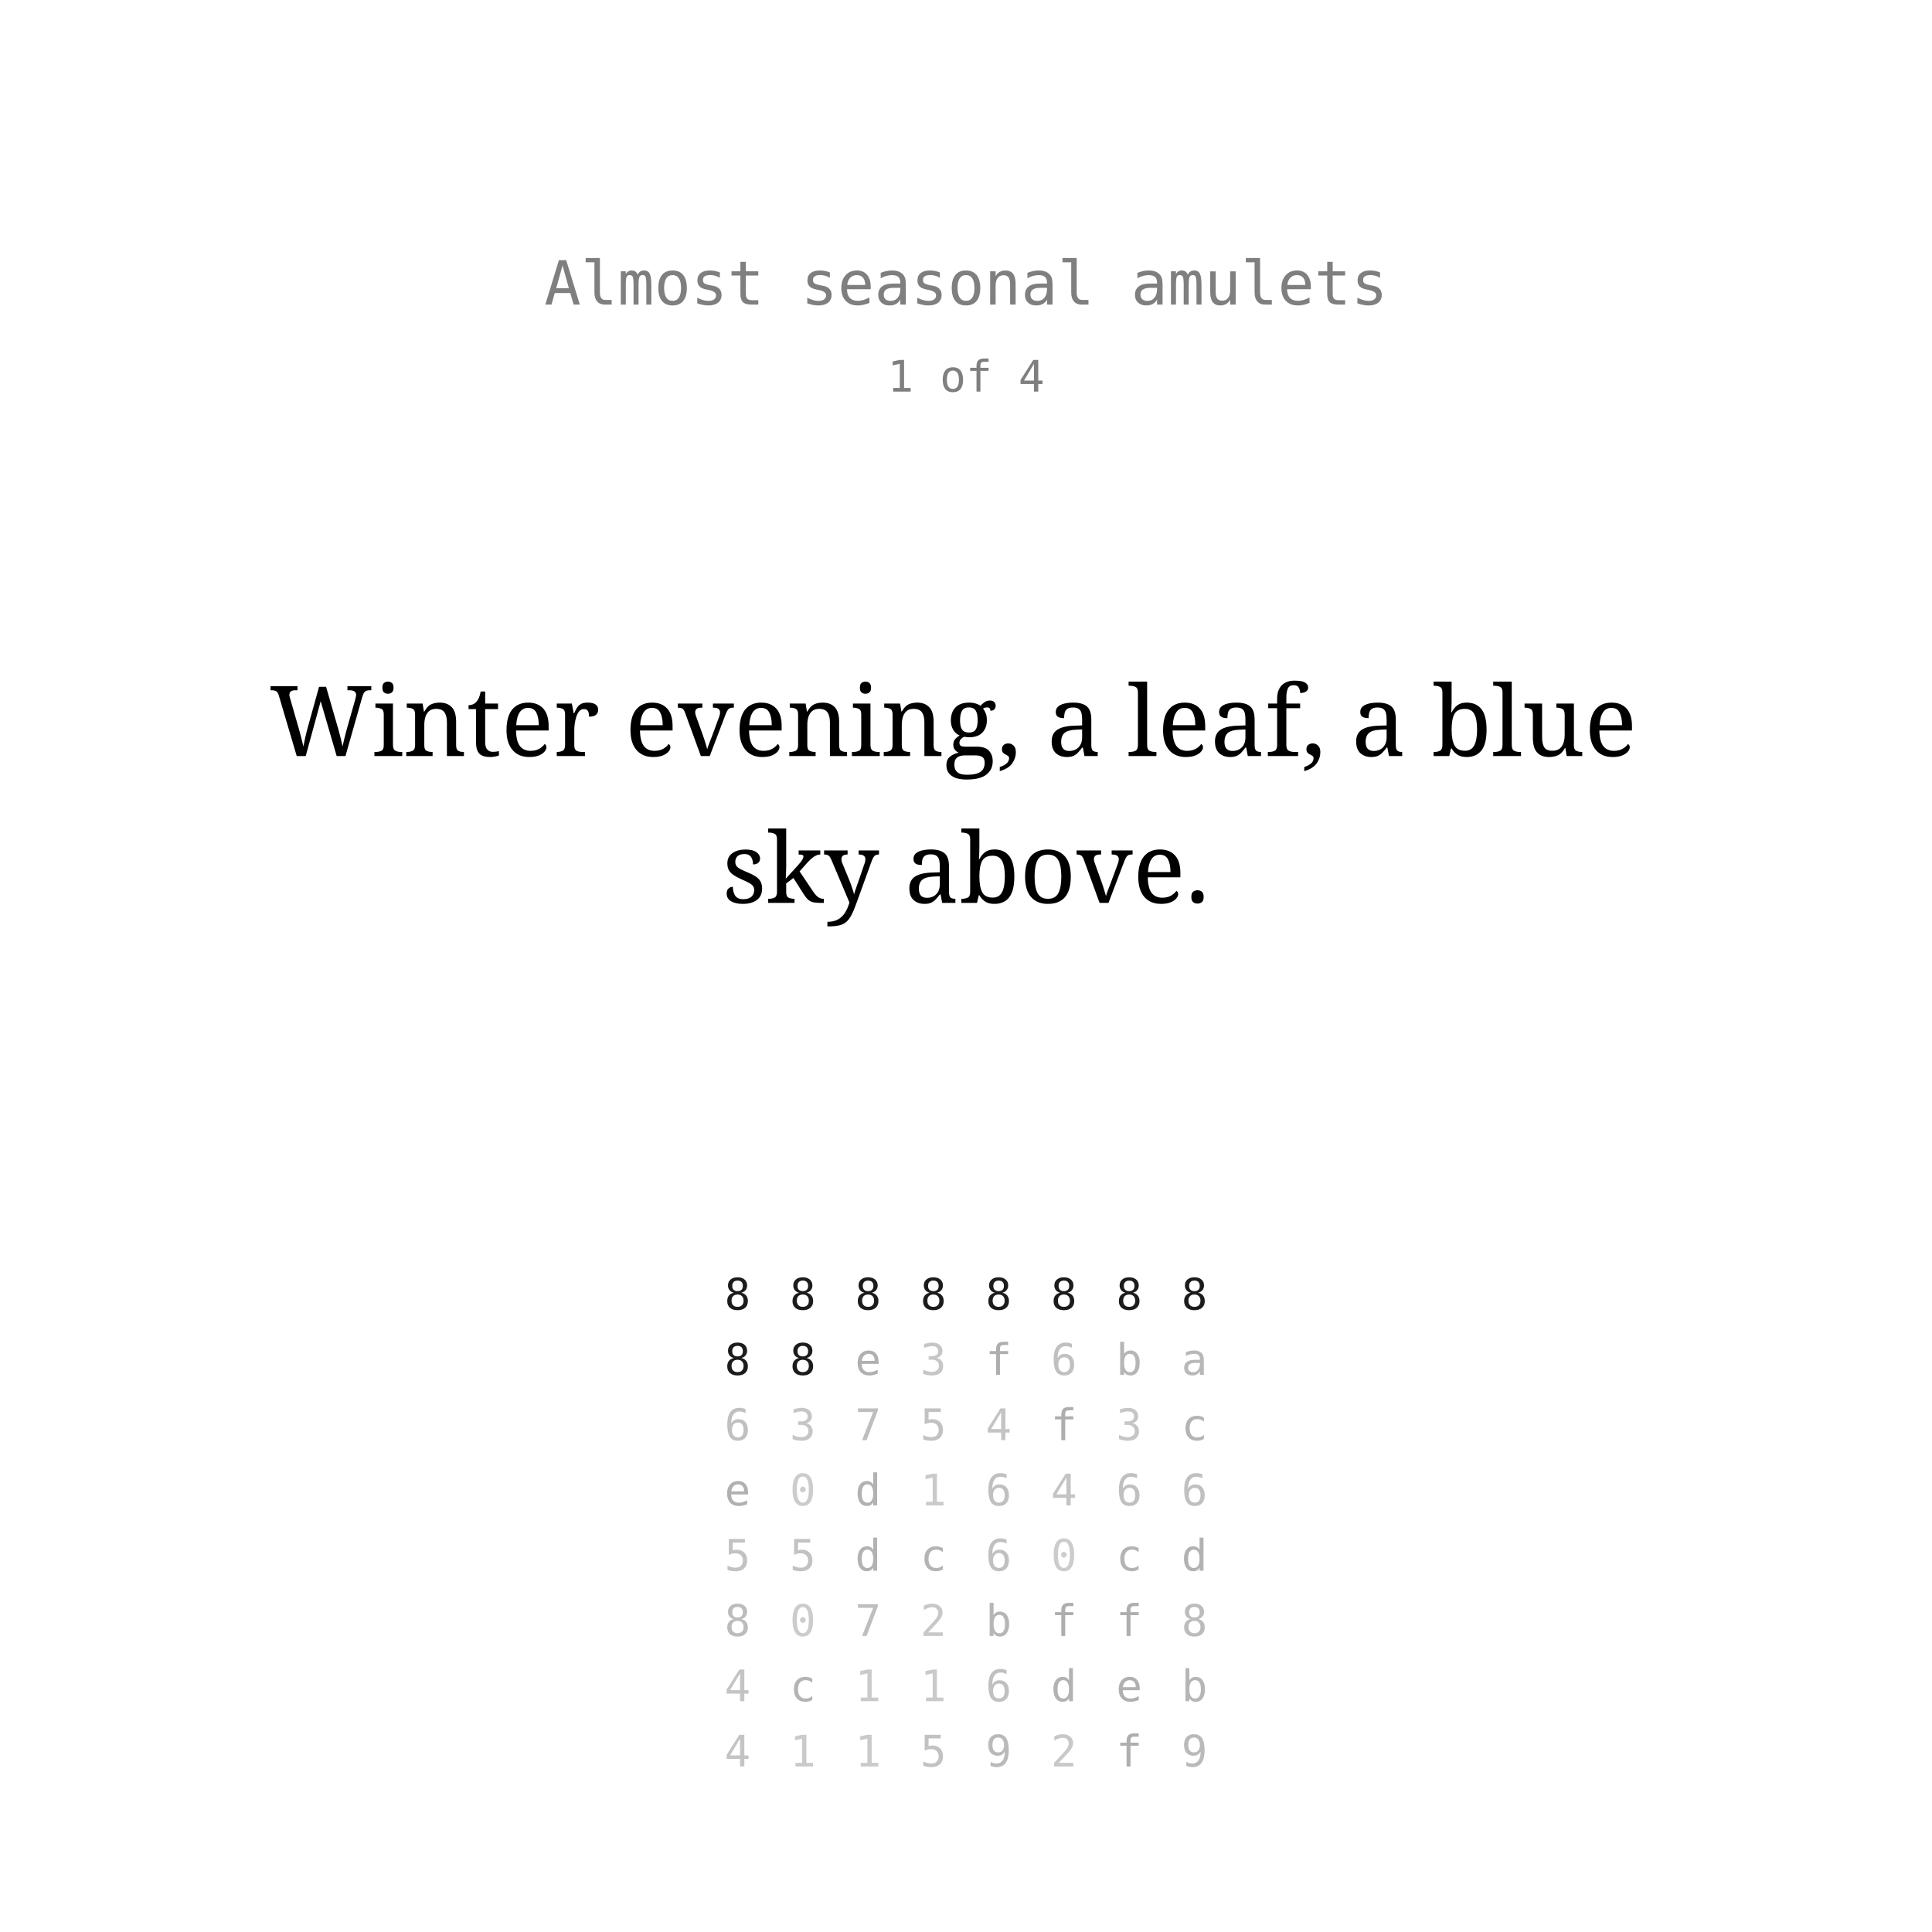
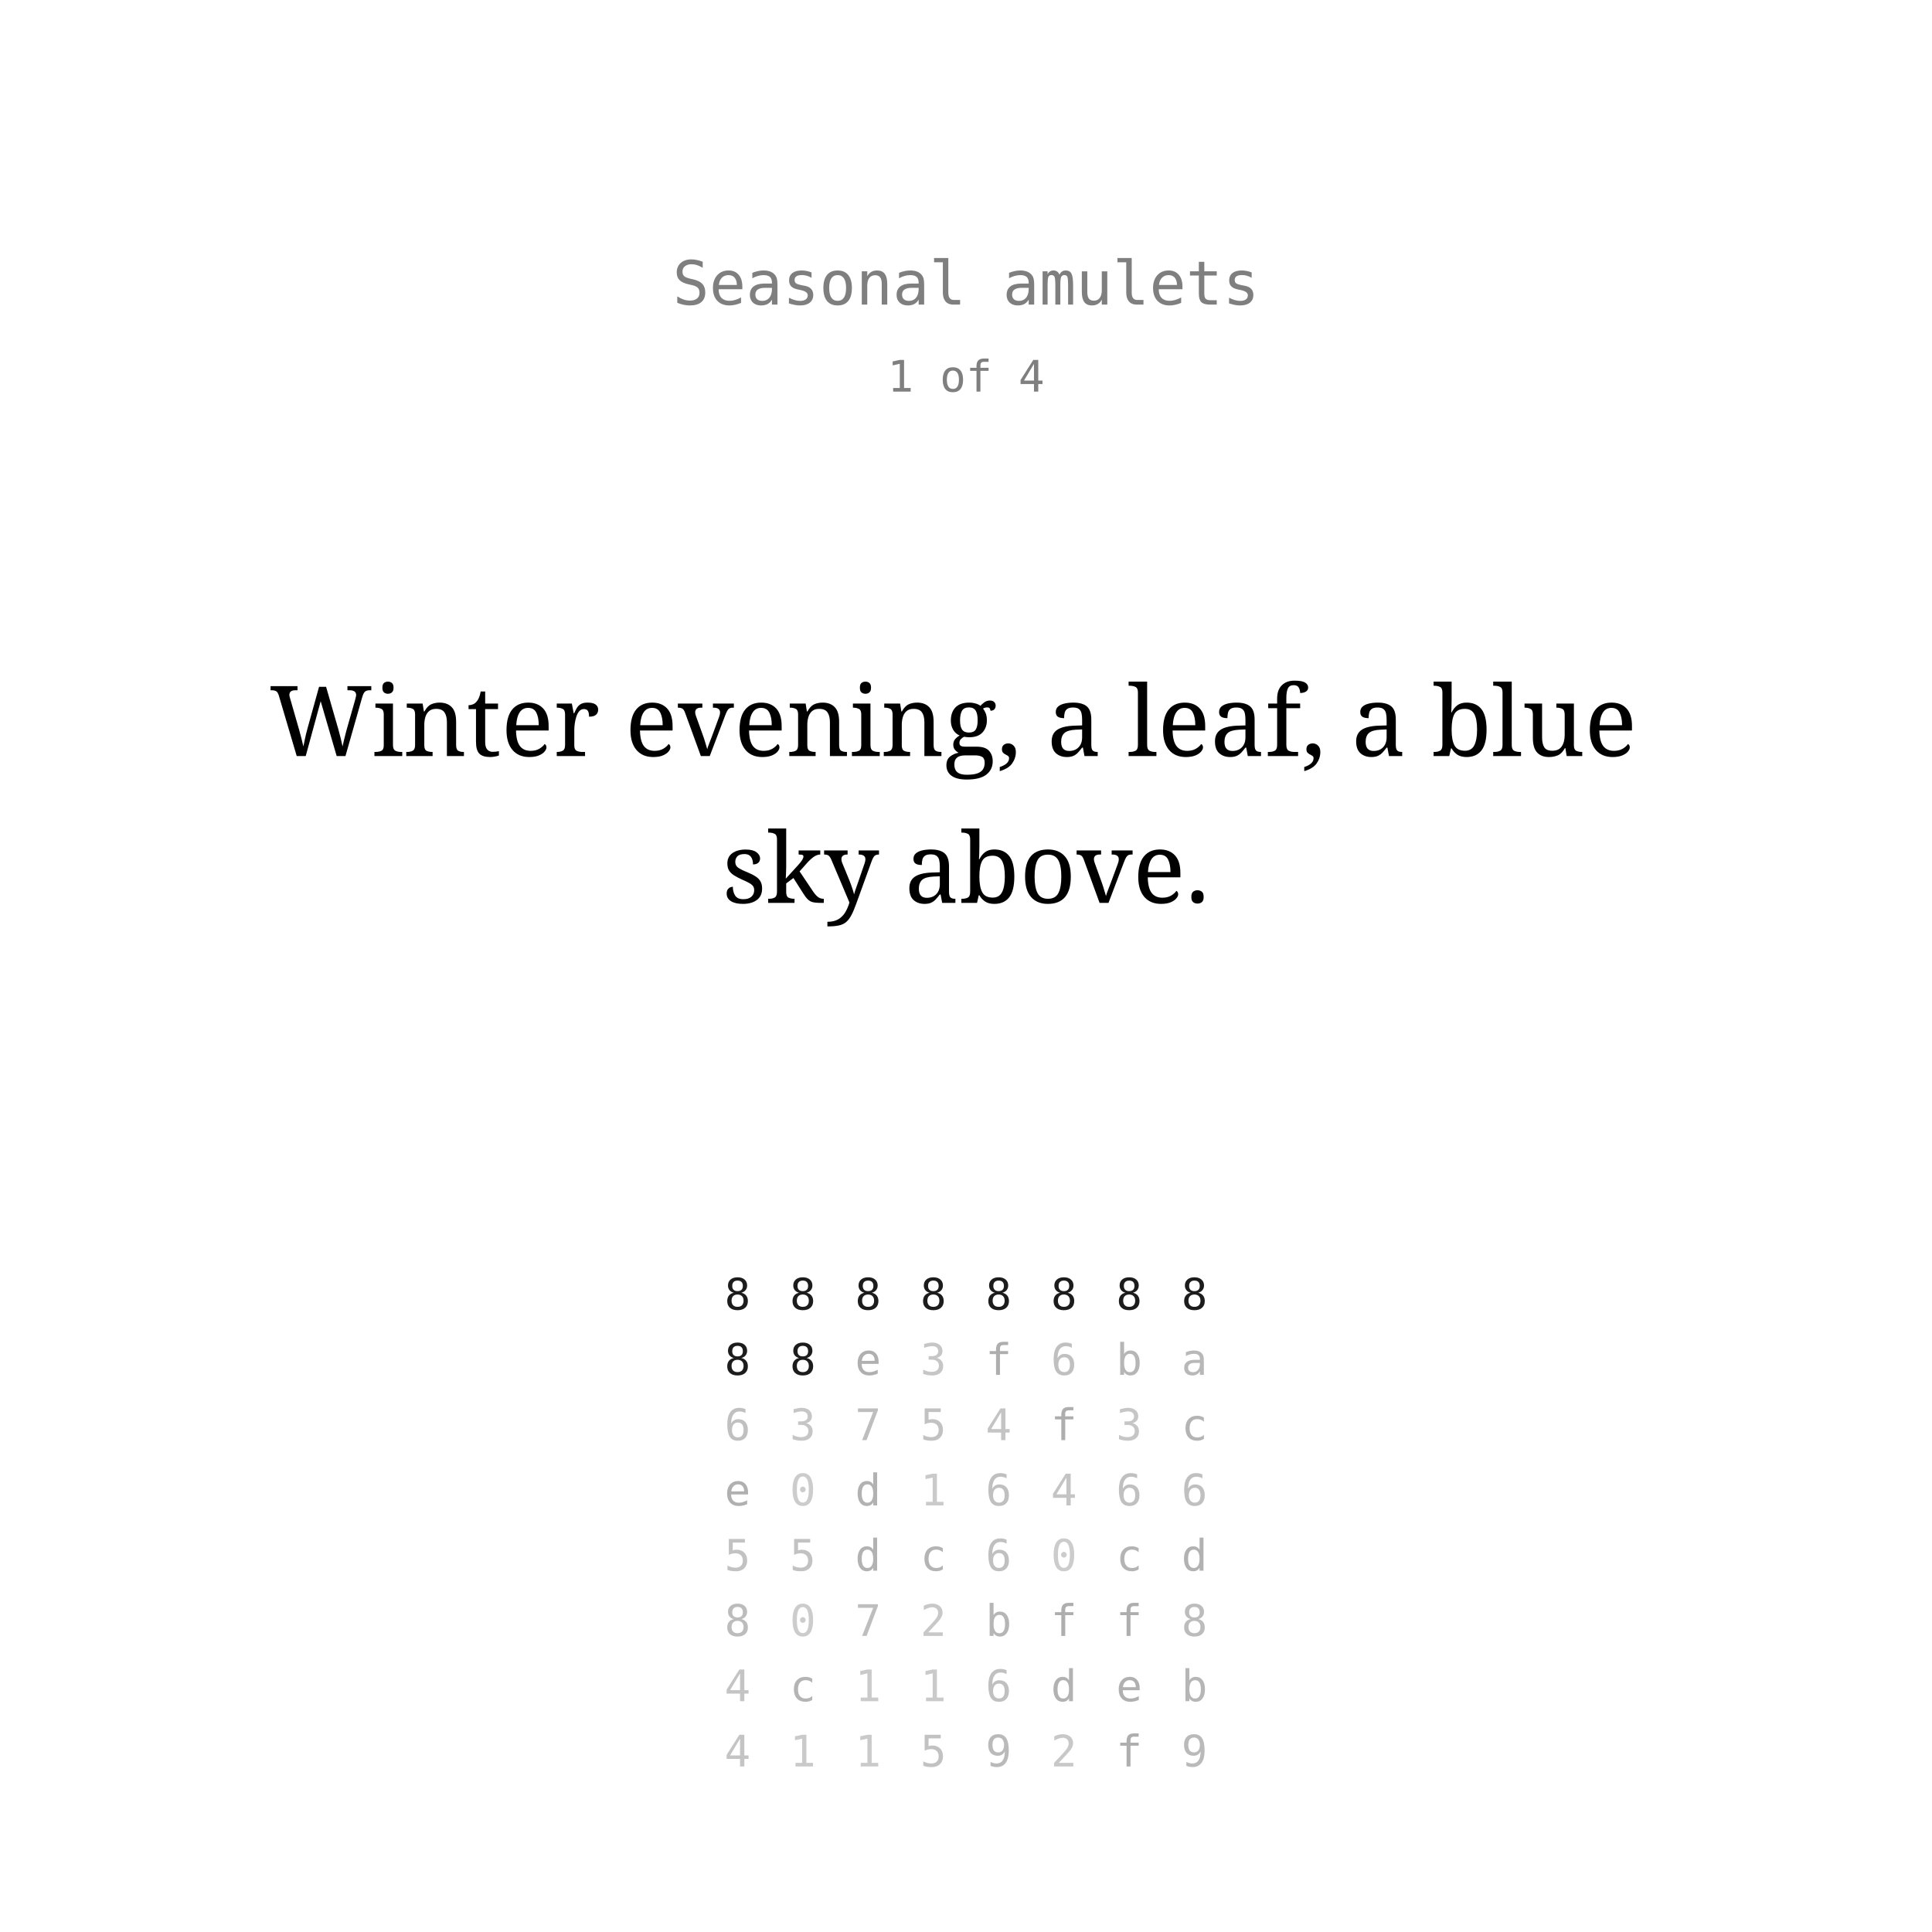
<svg xmlns="http://www.w3.org/2000/svg" viewBox="0 0 888 888" width="888" height="888" shape-rendering="crispEdges">
  <style>.h0{fill:#fff} .h1{fill:#000}</style>
  <rect class="h0" x="0" y="0" width="888" height="888" />
-   <text x="444" y="140" class="h1" font-family="monospace" font-size="28px" opacity=".5" text-anchor="middle">Almost seasonal amulets</text>
+   <text x="444" y="140" class="h1" font-family="monospace" font-size="28px" opacity=".5" text-anchor="middle">Seasonal amulets</text>
  <text x="444" y="180" class="h1" font-family="monospace" font-size="20px" opacity=".5" text-anchor="middle">1 of 4</text>
  <text class="h1" x="444" y="280" font-family="serif" font-size="45px" text-anchor="middle">
    <tspan x="444" dy="1.5em">Winter evening, a leaf, a blue </tspan>
    <tspan x="444" dy="1.5em">sky above.</tspan>
  </text>
  <text opacity="0.888" class="h1" x="339" y="595" font-family="monospace" dominant-baseline="central" text-anchor="middle" font-size="20px">8</text>
  <text opacity="0.888" class="h1" x="369" y="595" font-family="monospace" dominant-baseline="central" text-anchor="middle" font-size="20px">8</text>
  <text opacity="0.888" class="h1" x="399" y="595" font-family="monospace" dominant-baseline="central" text-anchor="middle" font-size="20px">8</text>
  <text opacity="0.888" class="h1" x="429" y="595" font-family="monospace" dominant-baseline="central" text-anchor="middle" font-size="20px">8</text>
  <text opacity="0.888" class="h1" x="459" y="595" font-family="monospace" dominant-baseline="central" text-anchor="middle" font-size="20px">8</text>
  <text opacity="0.888" class="h1" x="489" y="595" font-family="monospace" dominant-baseline="central" text-anchor="middle" font-size="20px">8</text>
  <text opacity="0.888" class="h1" x="519" y="595" font-family="monospace" dominant-baseline="central" text-anchor="middle" font-size="20px">8</text>
  <text opacity="0.888" class="h1" x="549" y="595" font-family="monospace" dominant-baseline="central" text-anchor="middle" font-size="20px">8</text>
  <text opacity="0.888" class="h1" x="339" y="625" font-family="monospace" dominant-baseline="central" text-anchor="middle" font-size="20px">8</text>
  <text opacity="0.888" class="h1" x="369" y="625" font-family="monospace" dominant-baseline="central" text-anchor="middle" font-size="20px">8</text>
  <text opacity="0.309" class="h1" x="399" y="625" font-family="monospace" dominant-baseline="central" text-anchor="middle" font-size="20px">e</text>
  <text opacity="0.223" class="h1" x="429" y="625" font-family="monospace" dominant-baseline="central" text-anchor="middle" font-size="20px">3</text>
  <text opacity="0.317" class="h1" x="459" y="625" font-family="monospace" dominant-baseline="central" text-anchor="middle" font-size="20px">f</text>
  <text opacity="0.247" class="h1" x="489" y="625" font-family="monospace" dominant-baseline="central" text-anchor="middle" font-size="20px">6</text>
  <text opacity="0.286" class="h1" x="519" y="625" font-family="monospace" dominant-baseline="central" text-anchor="middle" font-size="20px">b</text>
  <text opacity="0.278" class="h1" x="549" y="625" font-family="monospace" dominant-baseline="central" text-anchor="middle" font-size="20px">a</text>
  <text opacity="0.247" class="h1" x="339" y="655" font-family="monospace" dominant-baseline="central" text-anchor="middle" font-size="20px">6</text>
  <text opacity="0.223" class="h1" x="369" y="655" font-family="monospace" dominant-baseline="central" text-anchor="middle" font-size="20px">3</text>
  <text opacity="0.255" class="h1" x="399" y="655" font-family="monospace" dominant-baseline="central" text-anchor="middle" font-size="20px">7</text>
  <text opacity="0.239" class="h1" x="429" y="655" font-family="monospace" dominant-baseline="central" text-anchor="middle" font-size="20px">5</text>
  <text opacity="0.231" class="h1" x="459" y="655" font-family="monospace" dominant-baseline="central" text-anchor="middle" font-size="20px">4</text>
  <text opacity="0.317" class="h1" x="489" y="655" font-family="monospace" dominant-baseline="central" text-anchor="middle" font-size="20px">f</text>
  <text opacity="0.223" class="h1" x="519" y="655" font-family="monospace" dominant-baseline="central" text-anchor="middle" font-size="20px">3</text>
  <text opacity="0.294" class="h1" x="549" y="655" font-family="monospace" dominant-baseline="central" text-anchor="middle" font-size="20px">c</text>
  <text opacity="0.309" class="h1" x="339" y="685" font-family="monospace" dominant-baseline="central" text-anchor="middle" font-size="20px">e</text>
  <text opacity="0.2" class="h1" x="369" y="685" font-family="monospace" dominant-baseline="central" text-anchor="middle" font-size="20px">0</text>
  <text opacity="0.302" class="h1" x="399" y="685" font-family="monospace" dominant-baseline="central" text-anchor="middle" font-size="20px">d</text>
  <text opacity="0.208" class="h1" x="429" y="685" font-family="monospace" dominant-baseline="central" text-anchor="middle" font-size="20px">1</text>
  <text opacity="0.247" class="h1" x="459" y="685" font-family="monospace" dominant-baseline="central" text-anchor="middle" font-size="20px">6</text>
  <text opacity="0.231" class="h1" x="489" y="685" font-family="monospace" dominant-baseline="central" text-anchor="middle" font-size="20px">4</text>
  <text opacity="0.247" class="h1" x="519" y="685" font-family="monospace" dominant-baseline="central" text-anchor="middle" font-size="20px">6</text>
  <text opacity="0.247" class="h1" x="549" y="685" font-family="monospace" dominant-baseline="central" text-anchor="middle" font-size="20px">6</text>
  <text opacity="0.239" class="h1" x="339" y="715" font-family="monospace" dominant-baseline="central" text-anchor="middle" font-size="20px">5</text>
  <text opacity="0.239" class="h1" x="369" y="715" font-family="monospace" dominant-baseline="central" text-anchor="middle" font-size="20px">5</text>
  <text opacity="0.302" class="h1" x="399" y="715" font-family="monospace" dominant-baseline="central" text-anchor="middle" font-size="20px">d</text>
  <text opacity="0.294" class="h1" x="429" y="715" font-family="monospace" dominant-baseline="central" text-anchor="middle" font-size="20px">c</text>
  <text opacity="0.247" class="h1" x="459" y="715" font-family="monospace" dominant-baseline="central" text-anchor="middle" font-size="20px">6</text>
  <text opacity="0.2" class="h1" x="489" y="715" font-family="monospace" dominant-baseline="central" text-anchor="middle" font-size="20px">0</text>
  <text opacity="0.294" class="h1" x="519" y="715" font-family="monospace" dominant-baseline="central" text-anchor="middle" font-size="20px">c</text>
  <text opacity="0.302" class="h1" x="549" y="715" font-family="monospace" dominant-baseline="central" text-anchor="middle" font-size="20px">d</text>
  <text opacity="0.263" class="h1" x="339" y="745" font-family="monospace" dominant-baseline="central" text-anchor="middle" font-size="20px">8</text>
  <text opacity="0.2" class="h1" x="369" y="745" font-family="monospace" dominant-baseline="central" text-anchor="middle" font-size="20px">0</text>
  <text opacity="0.255" class="h1" x="399" y="745" font-family="monospace" dominant-baseline="central" text-anchor="middle" font-size="20px">7</text>
  <text opacity="0.216" class="h1" x="429" y="745" font-family="monospace" dominant-baseline="central" text-anchor="middle" font-size="20px">2</text>
  <text opacity="0.286" class="h1" x="459" y="745" font-family="monospace" dominant-baseline="central" text-anchor="middle" font-size="20px">b</text>
  <text opacity="0.317" class="h1" x="489" y="745" font-family="monospace" dominant-baseline="central" text-anchor="middle" font-size="20px">f</text>
  <text opacity="0.317" class="h1" x="519" y="745" font-family="monospace" dominant-baseline="central" text-anchor="middle" font-size="20px">f</text>
  <text opacity="0.263" class="h1" x="549" y="745" font-family="monospace" dominant-baseline="central" text-anchor="middle" font-size="20px">8</text>
  <text opacity="0.231" class="h1" x="339" y="775" font-family="monospace" dominant-baseline="central" text-anchor="middle" font-size="20px">4</text>
  <text opacity="0.294" class="h1" x="369" y="775" font-family="monospace" dominant-baseline="central" text-anchor="middle" font-size="20px">c</text>
  <text opacity="0.208" class="h1" x="399" y="775" font-family="monospace" dominant-baseline="central" text-anchor="middle" font-size="20px">1</text>
  <text opacity="0.208" class="h1" x="429" y="775" font-family="monospace" dominant-baseline="central" text-anchor="middle" font-size="20px">1</text>
  <text opacity="0.247" class="h1" x="459" y="775" font-family="monospace" dominant-baseline="central" text-anchor="middle" font-size="20px">6</text>
  <text opacity="0.302" class="h1" x="489" y="775" font-family="monospace" dominant-baseline="central" text-anchor="middle" font-size="20px">d</text>
  <text opacity="0.309" class="h1" x="519" y="775" font-family="monospace" dominant-baseline="central" text-anchor="middle" font-size="20px">e</text>
  <text opacity="0.286" class="h1" x="549" y="775" font-family="monospace" dominant-baseline="central" text-anchor="middle" font-size="20px">b</text>
  <text opacity="0.231" class="h1" x="339" y="805" font-family="monospace" dominant-baseline="central" text-anchor="middle" font-size="20px">4</text>
  <text opacity="0.208" class="h1" x="369" y="805" font-family="monospace" dominant-baseline="central" text-anchor="middle" font-size="20px">1</text>
  <text opacity="0.208" class="h1" x="399" y="805" font-family="monospace" dominant-baseline="central" text-anchor="middle" font-size="20px">1</text>
  <text opacity="0.239" class="h1" x="429" y="805" font-family="monospace" dominant-baseline="central" text-anchor="middle" font-size="20px">5</text>
  <text opacity="0.27" class="h1" x="459" y="805" font-family="monospace" dominant-baseline="central" text-anchor="middle" font-size="20px">9</text>
  <text opacity="0.216" class="h1" x="489" y="805" font-family="monospace" dominant-baseline="central" text-anchor="middle" font-size="20px">2</text>
  <text opacity="0.317" class="h1" x="519" y="805" font-family="monospace" dominant-baseline="central" text-anchor="middle" font-size="20px">f</text>
  <text opacity="0.27" class="h1" x="549" y="805" font-family="monospace" dominant-baseline="central" text-anchor="middle" font-size="20px">9</text>
</svg>
